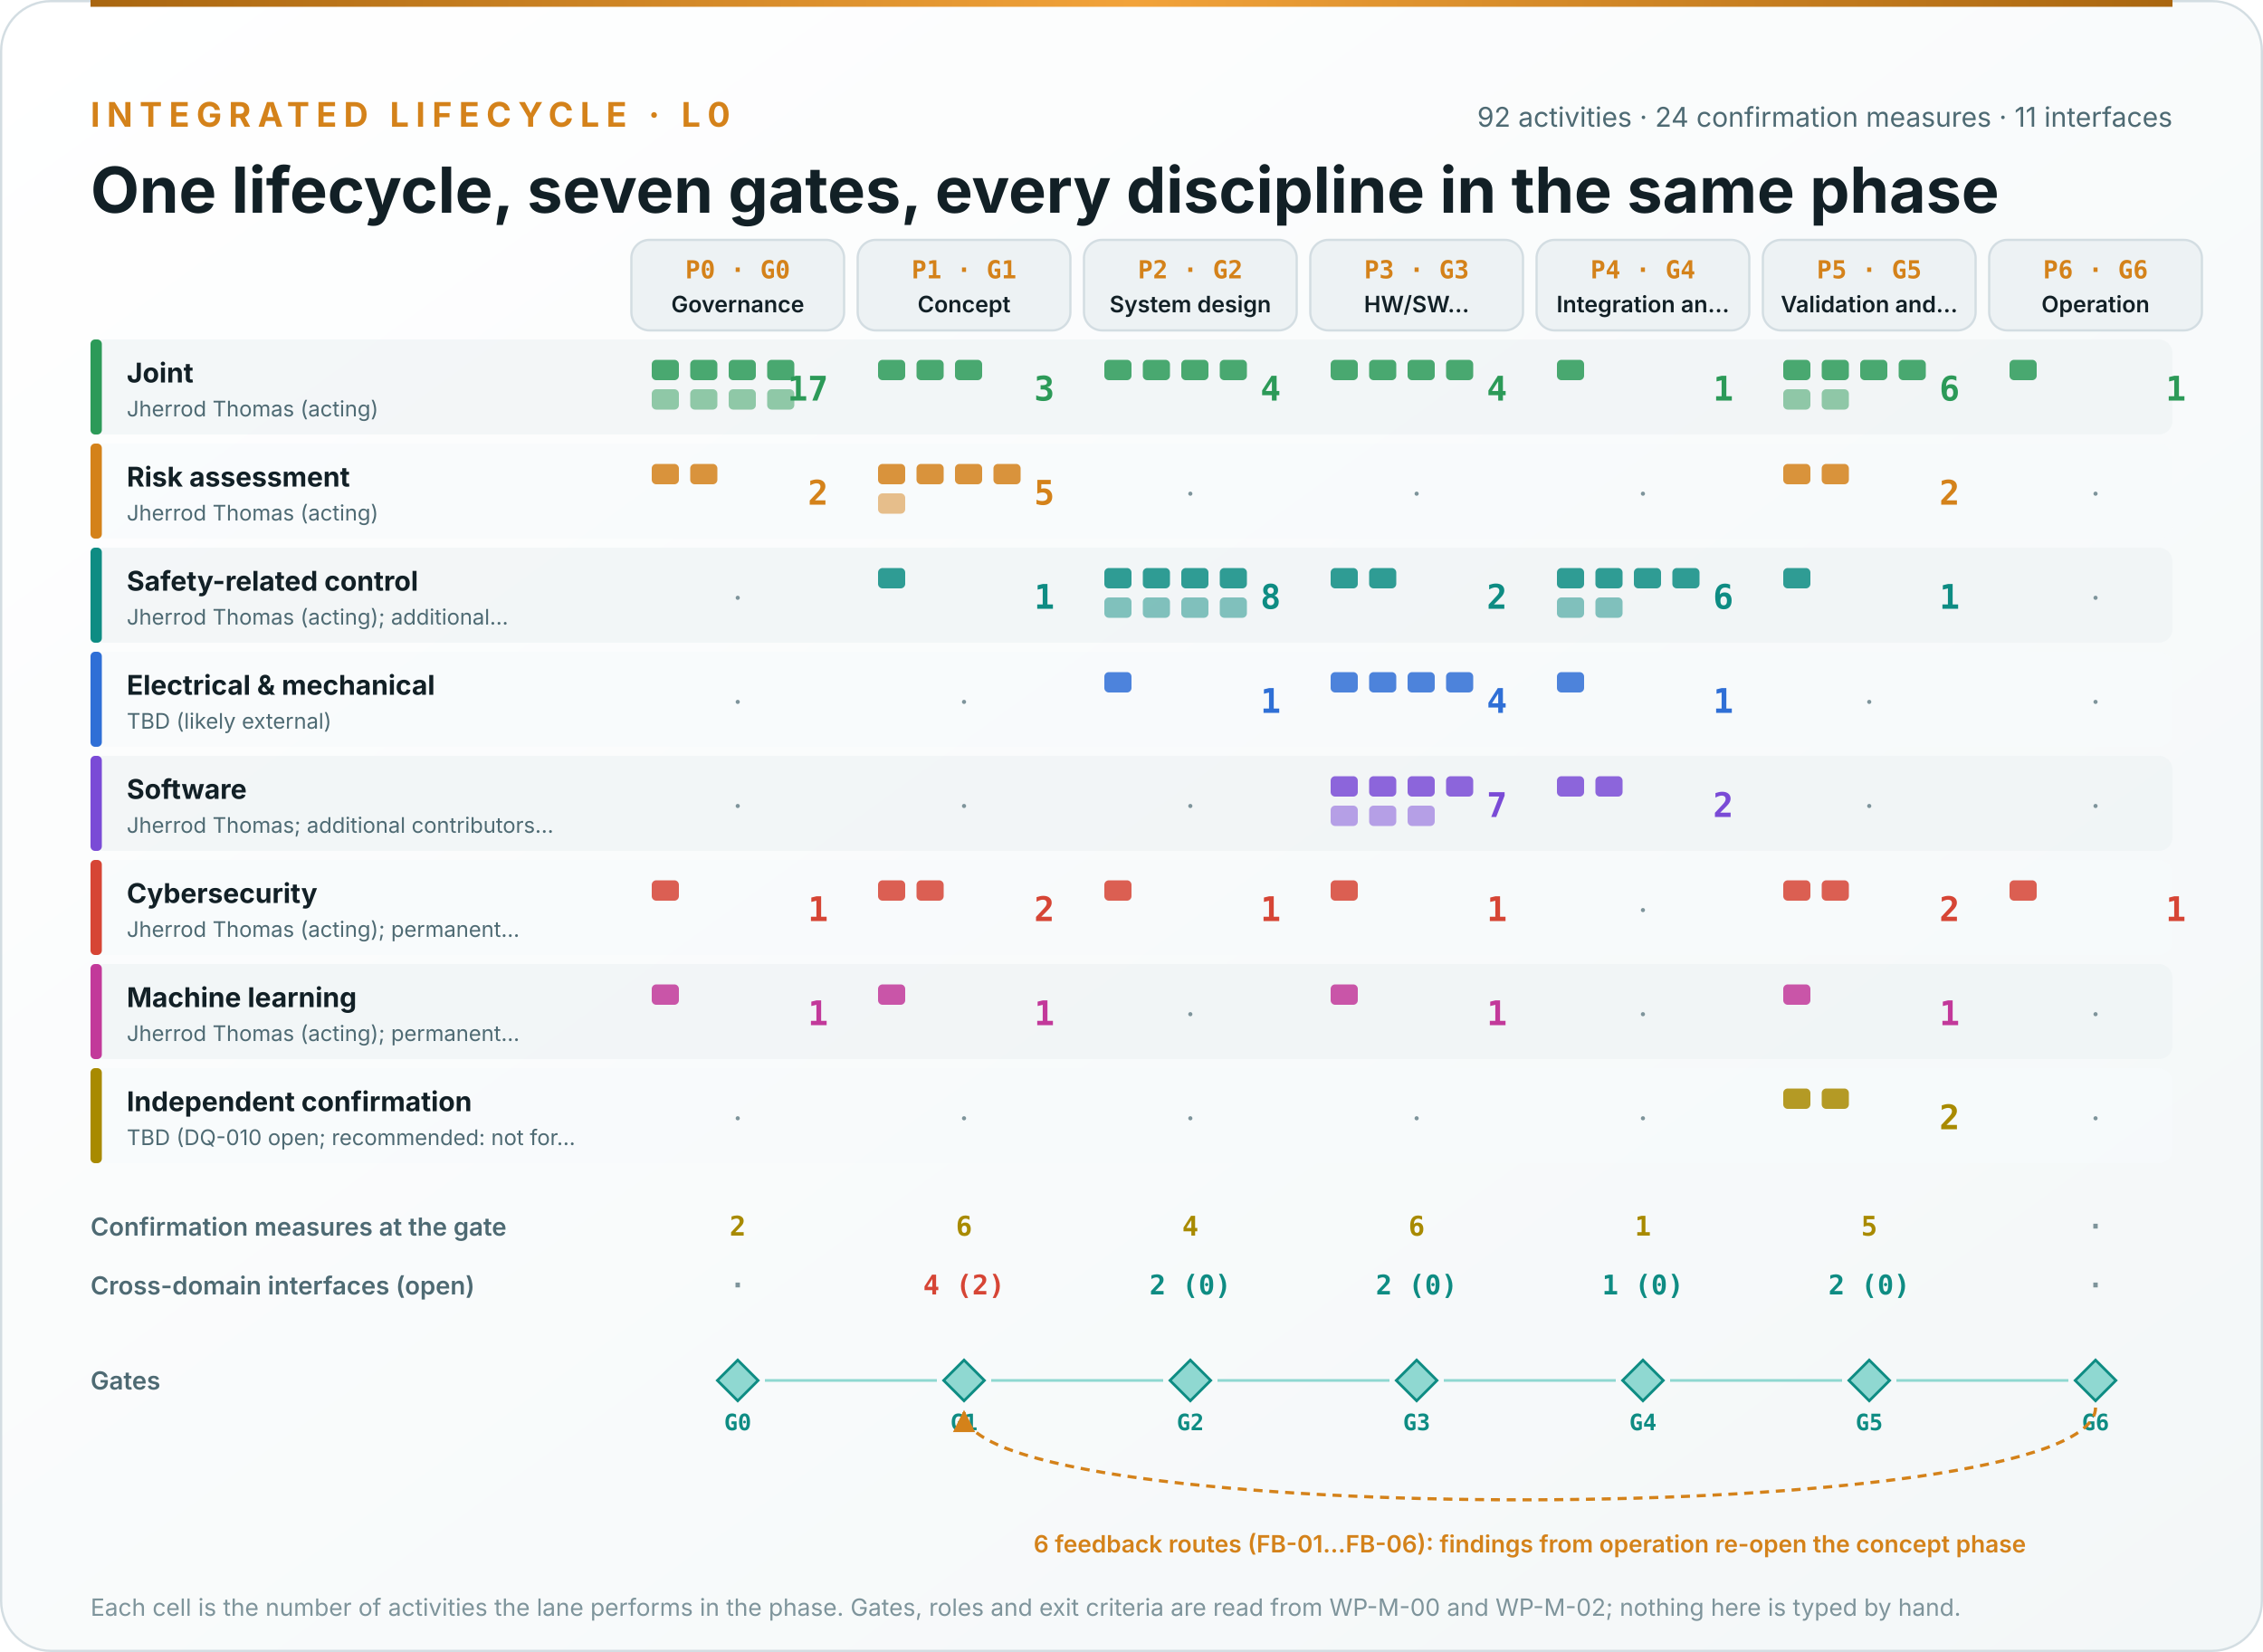
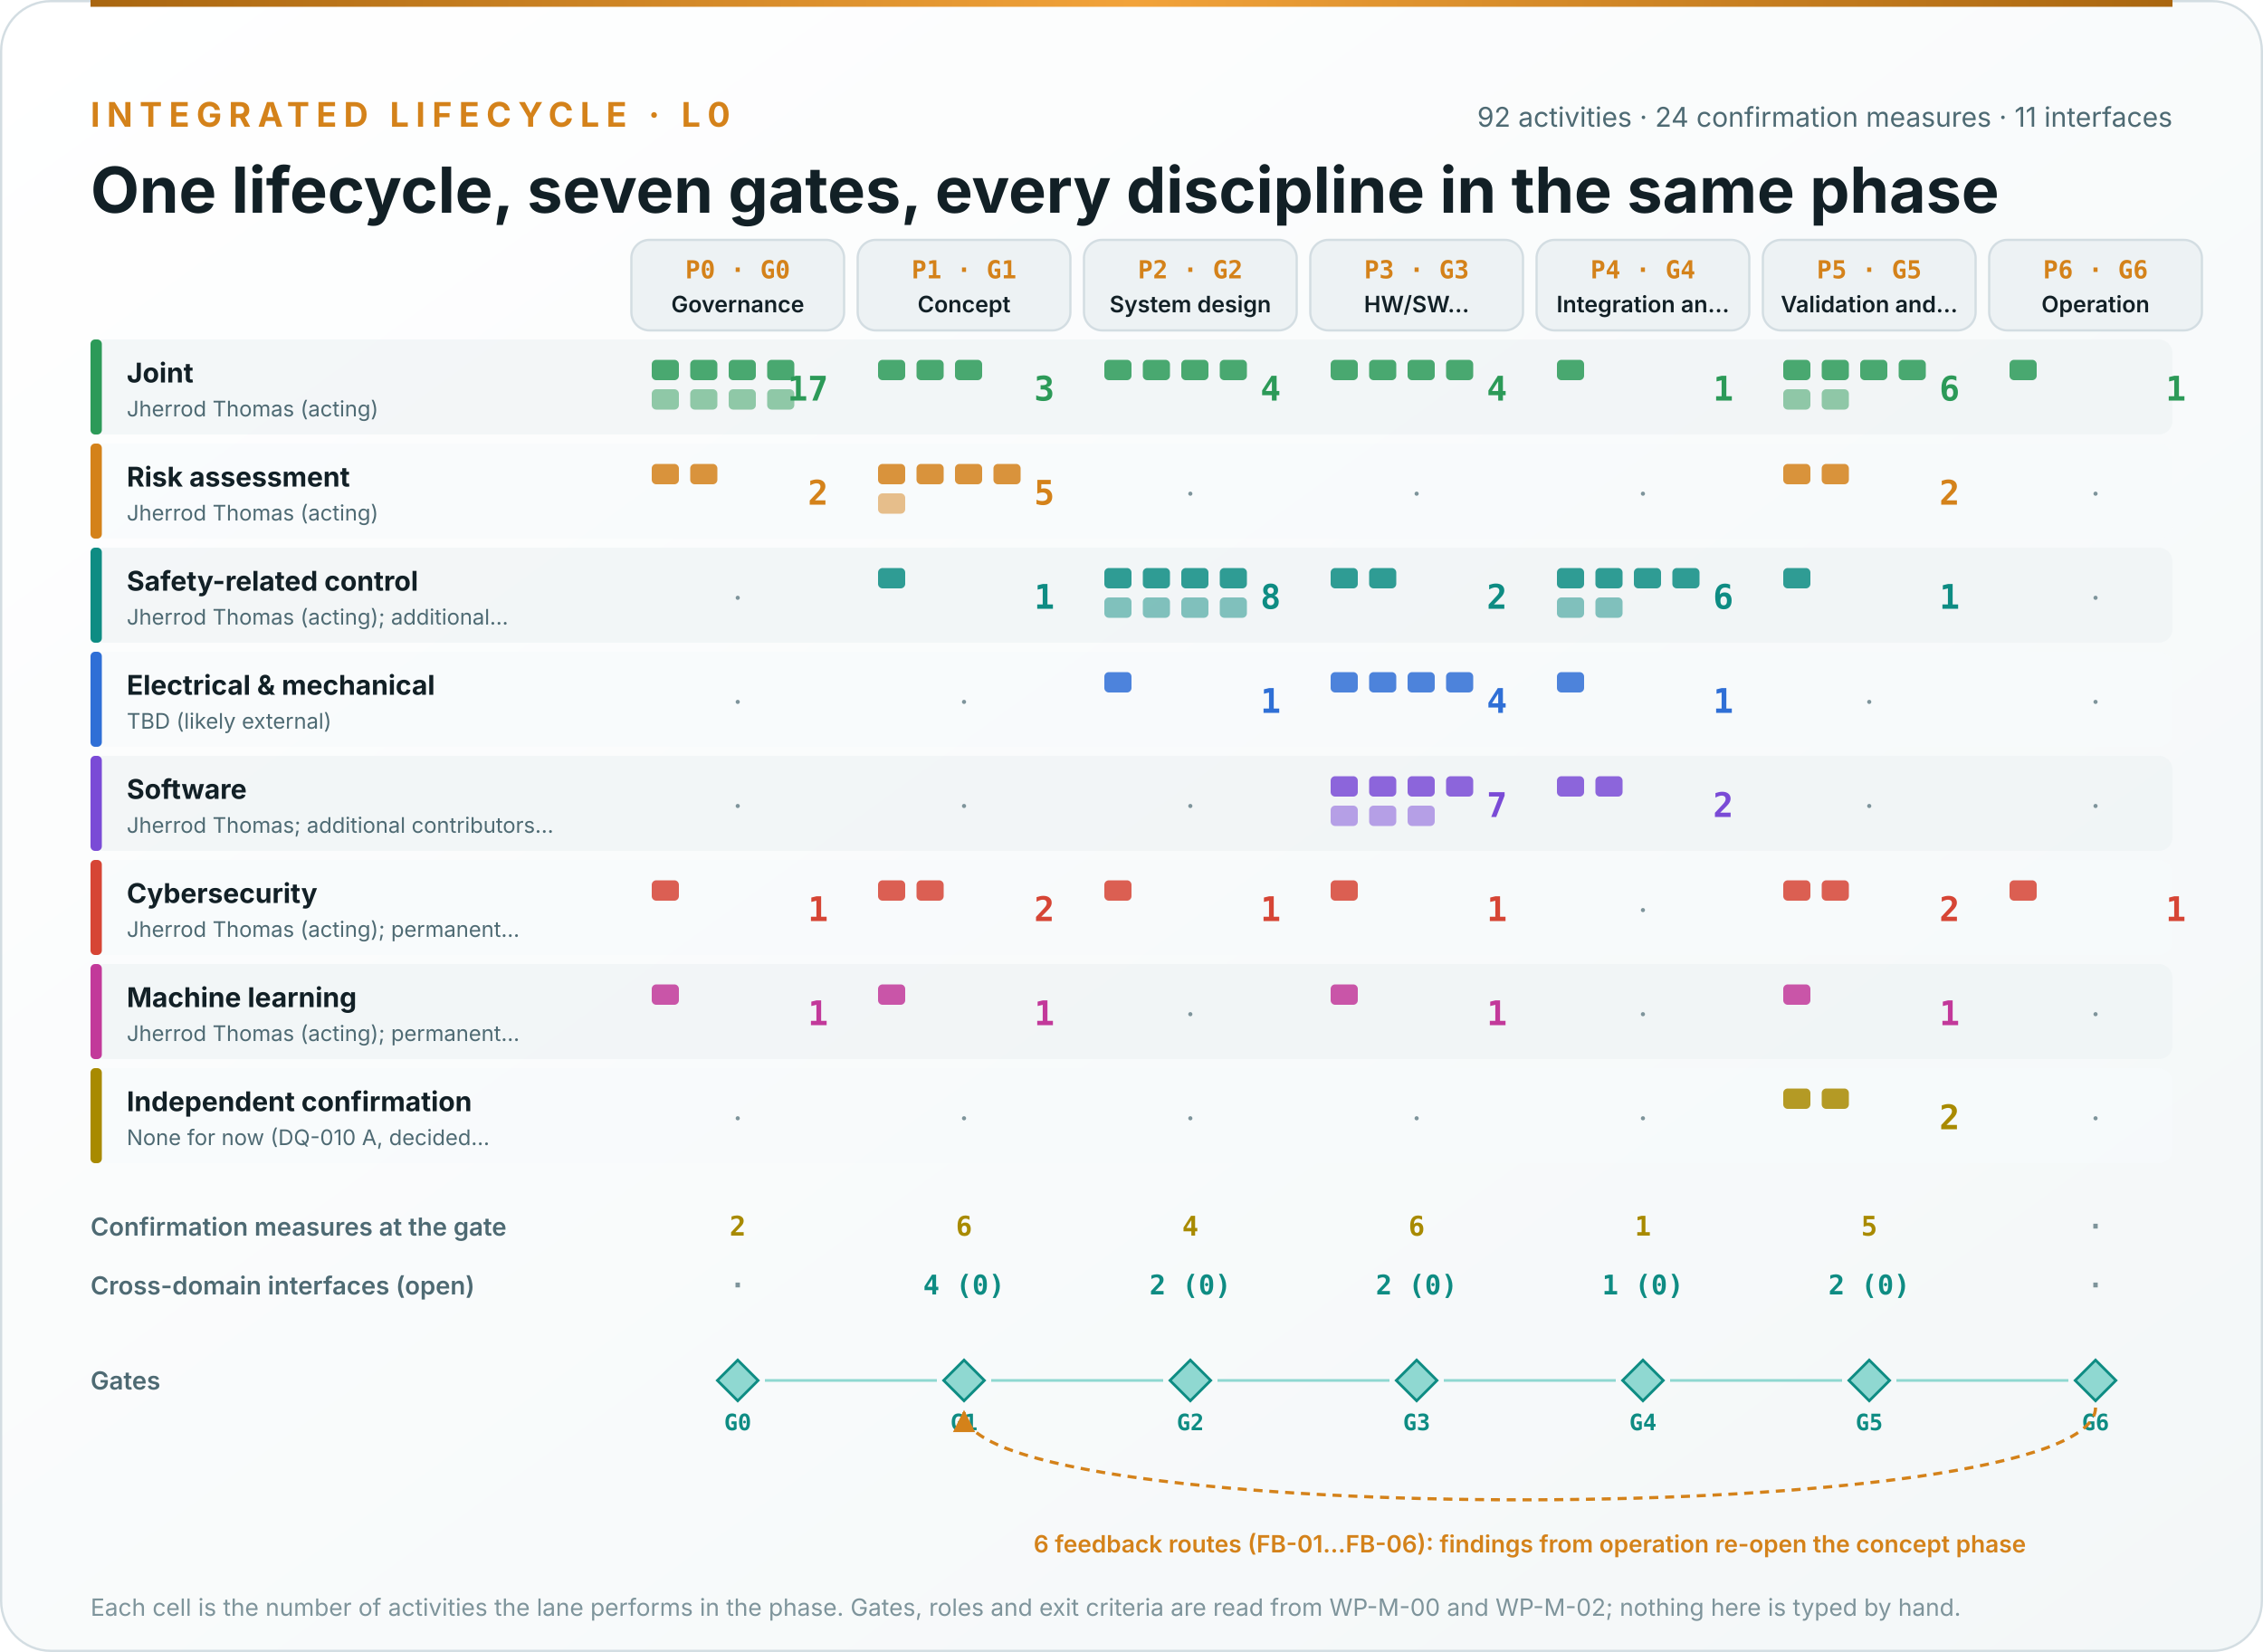
<svg xmlns="http://www.w3.org/2000/svg" width="1000" height="730" viewBox="0 0 1000 730" role="img" aria-labelledby="l0-t l0-d">
  <defs>
    <linearGradient id="l0-bg" x1="0" y1="0" x2="1" y2="1">
      <stop offset="0" stop-color="#FFFFFF" />
      <stop offset="1" stop-color="#F3F7F8" />
    </linearGradient>
    <linearGradient id="l0-amber" x1="0" y1="0" x2="1" y2="0">
      <stop offset="0" stop-color="#A8650F" />
      <stop offset="0.5" stop-color="#F2A33A" />
      <stop offset="1" stop-color="#A8650F" />
    </linearGradient>
    <marker id="l0-arrow" viewBox="0 0 10 10" refX="9" refY="5" markerWidth="7" markerHeight="7" orient="auto-start-reverse">
      <path d="M0,0 L10,5 L0,10 z" fill="#4E6A73" />
    </marker>
    <marker id="l0-arrow-amber" viewBox="0 0 10 10" refX="9" refY="5" markerWidth="7" markerHeight="7" orient="auto-start-reverse">
      <path d="M0,0 L10,5 L0,10 z" fill="#D4821A" />
    </marker>
  </defs>
  <rect x="0.5" y="0.5" width="999" height="729" rx="22" fill="url(#l0-bg)" stroke="#D3DDE2" />
  <rect x="40" y="0" width="920" height="3" fill="url(#l0-amber)" />
  <text x="40" y="56" font-family="Inter, 'Segoe UI', 'Helvetica Neue', Helvetica, Arial, sans-serif" font-size="15" font-weight="700" fill="#D4821A" text-anchor="start" letter-spacing="3">INTEGRATED LIFECYCLE · L0</text>
  <text x="40" y="94" font-family="Inter, 'Segoe UI', 'Helvetica Neue', Helvetica, Arial, sans-serif" font-size="28" font-weight="700" fill="#122026" text-anchor="start">One lifecycle, seven gates, every discipline in the same phase</text>
  <text x="960" y="56" font-family="Inter, 'Segoe UI', 'Helvetica Neue', Helvetica, Arial, sans-serif" font-size="12" font-weight="400" fill="#4E6A73" text-anchor="end">92 activities · 24 confirmation measures · 11 interfaces</text>
  <rect x="279" y="106" width="94" height="40" rx="8" fill="#EDF2F4" stroke="#D3DDE2" stroke-width="1" />
  <text x="326" y="123" font-family="'JetBrains Mono', 'SFMono-Regular', Menlo, Consolas, monospace" font-size="11" font-weight="700" fill="#D4821A" text-anchor="middle">P0 · G0</text>
  <text x="326" y="138" font-family="Inter, 'Segoe UI', 'Helvetica Neue', Helvetica, Arial, sans-serif" font-size="10" font-weight="600" fill="#122026" text-anchor="middle">Governance</text>
  <rect x="379" y="106" width="94" height="40" rx="8" fill="#EDF2F4" stroke="#D3DDE2" stroke-width="1" />
  <text x="426" y="123" font-family="'JetBrains Mono', 'SFMono-Regular', Menlo, Consolas, monospace" font-size="11" font-weight="700" fill="#D4821A" text-anchor="middle">P1 · G1</text>
  <text x="426" y="138" font-family="Inter, 'Segoe UI', 'Helvetica Neue', Helvetica, Arial, sans-serif" font-size="10" font-weight="600" fill="#122026" text-anchor="middle">Concept</text>
  <rect x="479" y="106" width="94" height="40" rx="8" fill="#EDF2F4" stroke="#D3DDE2" stroke-width="1" />
  <text x="526" y="123" font-family="'JetBrains Mono', 'SFMono-Regular', Menlo, Consolas, monospace" font-size="11" font-weight="700" fill="#D4821A" text-anchor="middle">P2 · G2</text>
  <text x="526" y="138" font-family="Inter, 'Segoe UI', 'Helvetica Neue', Helvetica, Arial, sans-serif" font-size="10" font-weight="600" fill="#122026" text-anchor="middle">System design</text>
  <rect x="579" y="106" width="94" height="40" rx="8" fill="#EDF2F4" stroke="#D3DDE2" stroke-width="1" />
  <text x="626" y="123" font-family="'JetBrains Mono', 'SFMono-Regular', Menlo, Consolas, monospace" font-size="11" font-weight="700" fill="#D4821A" text-anchor="middle">P3 · G3</text>
  <text x="626" y="138" font-family="Inter, 'Segoe UI', 'Helvetica Neue', Helvetica, Arial, sans-serif" font-size="10" font-weight="600" fill="#122026" text-anchor="middle">HW/SW…</text>
  <rect x="679" y="106" width="94" height="40" rx="8" fill="#EDF2F4" stroke="#D3DDE2" stroke-width="1" />
  <text x="726" y="123" font-family="'JetBrains Mono', 'SFMono-Regular', Menlo, Consolas, monospace" font-size="11" font-weight="700" fill="#D4821A" text-anchor="middle">P4 · G4</text>
  <text x="726" y="138" font-family="Inter, 'Segoe UI', 'Helvetica Neue', Helvetica, Arial, sans-serif" font-size="10" font-weight="600" fill="#122026" text-anchor="middle">Integration an…</text>
  <rect x="779" y="106" width="94" height="40" rx="8" fill="#EDF2F4" stroke="#D3DDE2" stroke-width="1" />
  <text x="826" y="123" font-family="'JetBrains Mono', 'SFMono-Regular', Menlo, Consolas, monospace" font-size="11" font-weight="700" fill="#D4821A" text-anchor="middle">P5 · G5</text>
  <text x="826" y="138" font-family="Inter, 'Segoe UI', 'Helvetica Neue', Helvetica, Arial, sans-serif" font-size="10" font-weight="600" fill="#122026" text-anchor="middle">Validation and…</text>
  <rect x="879" y="106" width="94" height="40" rx="8" fill="#EDF2F4" stroke="#D3DDE2" stroke-width="1" />
  <text x="926" y="123" font-family="'JetBrains Mono', 'SFMono-Regular', Menlo, Consolas, monospace" font-size="11" font-weight="700" fill="#D4821A" text-anchor="middle">P6 · G6</text>
  <text x="926" y="138" font-family="Inter, 'Segoe UI', 'Helvetica Neue', Helvetica, Arial, sans-serif" font-size="10" font-weight="600" fill="#122026" text-anchor="middle">Operation</text>
  <rect x="40" y="150" width="920" height="42" rx="6" fill="#EDF2F4" fill-opacity="0.6" />
  <rect x="40" y="150" width="5" height="42" rx="2" fill="#2C9A58" />
  <text x="56" y="169" font-family="Inter, 'Segoe UI', 'Helvetica Neue', Helvetica, Arial, sans-serif" font-size="12" font-weight="700" fill="#122026" text-anchor="start">Joint</text>
  <text x="56" y="184" font-family="Inter, 'Segoe UI', 'Helvetica Neue', Helvetica, Arial, sans-serif" font-size="9.5" font-weight="400" fill="#4E6A73" text-anchor="start">Jherrod Thomas (acting)</text>
  <rect x="288" y="159" width="12" height="9" rx="2" fill="#2C9A58" fill-opacity="0.85" />
  <rect x="305" y="159" width="12" height="9" rx="2" fill="#2C9A58" fill-opacity="0.85" />
  <rect x="322" y="159" width="12" height="9" rx="2" fill="#2C9A58" fill-opacity="0.85" />
  <rect x="339" y="159" width="12" height="9" rx="2" fill="#2C9A58" fill-opacity="0.85" />
  <rect x="288" y="172" width="12" height="9" rx="2" fill="#2C9A58" fill-opacity="0.5" />
  <rect x="305" y="172" width="12" height="9" rx="2" fill="#2C9A58" fill-opacity="0.5" />
  <rect x="322" y="172" width="12" height="9" rx="2" fill="#2C9A58" fill-opacity="0.5" />
  <rect x="339" y="172" width="12" height="9" rx="2" fill="#2C9A58" fill-opacity="0.5" />
  <text x="366" y="177" font-family="'JetBrains Mono', 'SFMono-Regular', Menlo, Consolas, monospace" font-size="15" font-weight="800" fill="#2C9A58" text-anchor="end">17</text>
  <rect x="388" y="159" width="12" height="9" rx="2" fill="#2C9A58" fill-opacity="0.85" />
  <rect x="405" y="159" width="12" height="9" rx="2" fill="#2C9A58" fill-opacity="0.85" />
  <rect x="422" y="159" width="12" height="9" rx="2" fill="#2C9A58" fill-opacity="0.85" />
  <text x="466" y="177" font-family="'JetBrains Mono', 'SFMono-Regular', Menlo, Consolas, monospace" font-size="15" font-weight="800" fill="#2C9A58" text-anchor="end">3</text>
  <rect x="488" y="159" width="12" height="9" rx="2" fill="#2C9A58" fill-opacity="0.85" />
  <rect x="505" y="159" width="12" height="9" rx="2" fill="#2C9A58" fill-opacity="0.85" />
  <rect x="522" y="159" width="12" height="9" rx="2" fill="#2C9A58" fill-opacity="0.85" />
  <rect x="539" y="159" width="12" height="9" rx="2" fill="#2C9A58" fill-opacity="0.85" />
  <text x="566" y="177" font-family="'JetBrains Mono', 'SFMono-Regular', Menlo, Consolas, monospace" font-size="15" font-weight="800" fill="#2C9A58" text-anchor="end">4</text>
  <rect x="588" y="159" width="12" height="9" rx="2" fill="#2C9A58" fill-opacity="0.85" />
  <rect x="605" y="159" width="12" height="9" rx="2" fill="#2C9A58" fill-opacity="0.85" />
  <rect x="622" y="159" width="12" height="9" rx="2" fill="#2C9A58" fill-opacity="0.85" />
  <rect x="639" y="159" width="12" height="9" rx="2" fill="#2C9A58" fill-opacity="0.85" />
  <text x="666" y="177" font-family="'JetBrains Mono', 'SFMono-Regular', Menlo, Consolas, monospace" font-size="15" font-weight="800" fill="#2C9A58" text-anchor="end">4</text>
  <rect x="688" y="159" width="12" height="9" rx="2" fill="#2C9A58" fill-opacity="0.85" />
  <text x="766" y="177" font-family="'JetBrains Mono', 'SFMono-Regular', Menlo, Consolas, monospace" font-size="15" font-weight="800" fill="#2C9A58" text-anchor="end">1</text>
  <rect x="788" y="159" width="12" height="9" rx="2" fill="#2C9A58" fill-opacity="0.85" />
  <rect x="805" y="159" width="12" height="9" rx="2" fill="#2C9A58" fill-opacity="0.85" />
  <rect x="822" y="159" width="12" height="9" rx="2" fill="#2C9A58" fill-opacity="0.85" />
  <rect x="839" y="159" width="12" height="9" rx="2" fill="#2C9A58" fill-opacity="0.85" />
  <rect x="788" y="172" width="12" height="9" rx="2" fill="#2C9A58" fill-opacity="0.5" />
  <rect x="805" y="172" width="12" height="9" rx="2" fill="#2C9A58" fill-opacity="0.5" />
  <text x="866" y="177" font-family="'JetBrains Mono', 'SFMono-Regular', Menlo, Consolas, monospace" font-size="15" font-weight="800" fill="#2C9A58" text-anchor="end">6</text>
  <rect x="888" y="159" width="12" height="9" rx="2" fill="#2C9A58" fill-opacity="0.85" />
  <text x="966" y="177" font-family="'JetBrains Mono', 'SFMono-Regular', Menlo, Consolas, monospace" font-size="15" font-weight="800" fill="#2C9A58" text-anchor="end">1</text>
  <rect x="40" y="196" width="920" height="42" rx="6" fill="#F7FAFB" fill-opacity="0.6" />
  <rect x="40" y="196" width="5" height="42" rx="2" fill="#D4821A" />
  <text x="56" y="215" font-family="Inter, 'Segoe UI', 'Helvetica Neue', Helvetica, Arial, sans-serif" font-size="12" font-weight="700" fill="#122026" text-anchor="start">Risk assessment</text>
  <text x="56" y="230" font-family="Inter, 'Segoe UI', 'Helvetica Neue', Helvetica, Arial, sans-serif" font-size="9.5" font-weight="400" fill="#4E6A73" text-anchor="start">Jherrod Thomas (acting)</text>
  <rect x="288" y="205" width="12" height="9" rx="2" fill="#D4821A" fill-opacity="0.85" />
  <rect x="305" y="205" width="12" height="9" rx="2" fill="#D4821A" fill-opacity="0.85" />
  <text x="366" y="223" font-family="'JetBrains Mono', 'SFMono-Regular', Menlo, Consolas, monospace" font-size="15" font-weight="800" fill="#D4821A" text-anchor="end">2</text>
  <rect x="388" y="205" width="12" height="9" rx="2" fill="#D4821A" fill-opacity="0.85" />
  <rect x="405" y="205" width="12" height="9" rx="2" fill="#D4821A" fill-opacity="0.85" />
  <rect x="422" y="205" width="12" height="9" rx="2" fill="#D4821A" fill-opacity="0.85" />
  <rect x="439" y="205" width="12" height="9" rx="2" fill="#D4821A" fill-opacity="0.85" />
  <rect x="388" y="218" width="12" height="9" rx="2" fill="#D4821A" fill-opacity="0.5" />
  <text x="466" y="223" font-family="'JetBrains Mono', 'SFMono-Regular', Menlo, Consolas, monospace" font-size="15" font-weight="800" fill="#D4821A" text-anchor="end">5</text>
  <text x="526" y="223" font-family="Inter, 'Segoe UI', 'Helvetica Neue', Helvetica, Arial, sans-serif" font-size="14" font-weight="400" fill="#7E949B" text-anchor="middle">·</text>
  <text x="626" y="223" font-family="Inter, 'Segoe UI', 'Helvetica Neue', Helvetica, Arial, sans-serif" font-size="14" font-weight="400" fill="#7E949B" text-anchor="middle">·</text>
  <text x="726" y="223" font-family="Inter, 'Segoe UI', 'Helvetica Neue', Helvetica, Arial, sans-serif" font-size="14" font-weight="400" fill="#7E949B" text-anchor="middle">·</text>
  <rect x="788" y="205" width="12" height="9" rx="2" fill="#D4821A" fill-opacity="0.85" />
  <rect x="805" y="205" width="12" height="9" rx="2" fill="#D4821A" fill-opacity="0.85" />
  <text x="866" y="223" font-family="'JetBrains Mono', 'SFMono-Regular', Menlo, Consolas, monospace" font-size="15" font-weight="800" fill="#D4821A" text-anchor="end">2</text>
  <text x="926" y="223" font-family="Inter, 'Segoe UI', 'Helvetica Neue', Helvetica, Arial, sans-serif" font-size="14" font-weight="400" fill="#7E949B" text-anchor="middle">·</text>
  <rect x="40" y="242" width="920" height="42" rx="6" fill="#EDF2F4" fill-opacity="0.6" />
  <rect x="40" y="242" width="5" height="42" rx="2" fill="#0E8C83" />
  <text x="56" y="261" font-family="Inter, 'Segoe UI', 'Helvetica Neue', Helvetica, Arial, sans-serif" font-size="12" font-weight="700" fill="#122026" text-anchor="start">Safety-related control</text>
  <text x="56" y="276" font-family="Inter, 'Segoe UI', 'Helvetica Neue', Helvetica, Arial, sans-serif" font-size="9.5" font-weight="400" fill="#4E6A73" text-anchor="start">Jherrod Thomas (acting); additional…</text>
  <text x="326" y="269" font-family="Inter, 'Segoe UI', 'Helvetica Neue', Helvetica, Arial, sans-serif" font-size="14" font-weight="400" fill="#7E949B" text-anchor="middle">·</text>
  <rect x="388" y="251" width="12" height="9" rx="2" fill="#0E8C83" fill-opacity="0.85" />
  <text x="466" y="269" font-family="'JetBrains Mono', 'SFMono-Regular', Menlo, Consolas, monospace" font-size="15" font-weight="800" fill="#0E8C83" text-anchor="end">1</text>
  <rect x="488" y="251" width="12" height="9" rx="2" fill="#0E8C83" fill-opacity="0.85" />
  <rect x="505" y="251" width="12" height="9" rx="2" fill="#0E8C83" fill-opacity="0.85" />
  <rect x="522" y="251" width="12" height="9" rx="2" fill="#0E8C83" fill-opacity="0.85" />
  <rect x="539" y="251" width="12" height="9" rx="2" fill="#0E8C83" fill-opacity="0.85" />
  <rect x="488" y="264" width="12" height="9" rx="2" fill="#0E8C83" fill-opacity="0.5" />
  <rect x="505" y="264" width="12" height="9" rx="2" fill="#0E8C83" fill-opacity="0.5" />
  <rect x="522" y="264" width="12" height="9" rx="2" fill="#0E8C83" fill-opacity="0.5" />
  <rect x="539" y="264" width="12" height="9" rx="2" fill="#0E8C83" fill-opacity="0.5" />
  <text x="566" y="269" font-family="'JetBrains Mono', 'SFMono-Regular', Menlo, Consolas, monospace" font-size="15" font-weight="800" fill="#0E8C83" text-anchor="end">8</text>
  <rect x="588" y="251" width="12" height="9" rx="2" fill="#0E8C83" fill-opacity="0.85" />
  <rect x="605" y="251" width="12" height="9" rx="2" fill="#0E8C83" fill-opacity="0.85" />
  <text x="666" y="269" font-family="'JetBrains Mono', 'SFMono-Regular', Menlo, Consolas, monospace" font-size="15" font-weight="800" fill="#0E8C83" text-anchor="end">2</text>
  <rect x="688" y="251" width="12" height="9" rx="2" fill="#0E8C83" fill-opacity="0.85" />
  <rect x="705" y="251" width="12" height="9" rx="2" fill="#0E8C83" fill-opacity="0.85" />
  <rect x="722" y="251" width="12" height="9" rx="2" fill="#0E8C83" fill-opacity="0.85" />
  <rect x="739" y="251" width="12" height="9" rx="2" fill="#0E8C83" fill-opacity="0.85" />
  <rect x="688" y="264" width="12" height="9" rx="2" fill="#0E8C83" fill-opacity="0.5" />
  <rect x="705" y="264" width="12" height="9" rx="2" fill="#0E8C83" fill-opacity="0.5" />
  <text x="766" y="269" font-family="'JetBrains Mono', 'SFMono-Regular', Menlo, Consolas, monospace" font-size="15" font-weight="800" fill="#0E8C83" text-anchor="end">6</text>
  <rect x="788" y="251" width="12" height="9" rx="2" fill="#0E8C83" fill-opacity="0.85" />
  <text x="866" y="269" font-family="'JetBrains Mono', 'SFMono-Regular', Menlo, Consolas, monospace" font-size="15" font-weight="800" fill="#0E8C83" text-anchor="end">1</text>
  <text x="926" y="269" font-family="Inter, 'Segoe UI', 'Helvetica Neue', Helvetica, Arial, sans-serif" font-size="14" font-weight="400" fill="#7E949B" text-anchor="middle">·</text>
  <rect x="40" y="288" width="920" height="42" rx="6" fill="#F7FAFB" fill-opacity="0.6" />
  <rect x="40" y="288" width="5" height="42" rx="2" fill="#2F6FD6" />
  <text x="56" y="307" font-family="Inter, 'Segoe UI', 'Helvetica Neue', Helvetica, Arial, sans-serif" font-size="12" font-weight="700" fill="#122026" text-anchor="start">Electrical &amp; mechanical</text>
  <text x="56" y="322" font-family="Inter, 'Segoe UI', 'Helvetica Neue', Helvetica, Arial, sans-serif" font-size="9.5" font-weight="400" fill="#4E6A73" text-anchor="start">TBD (likely external)</text>
  <text x="326" y="315" font-family="Inter, 'Segoe UI', 'Helvetica Neue', Helvetica, Arial, sans-serif" font-size="14" font-weight="400" fill="#7E949B" text-anchor="middle">·</text>
  <text x="426" y="315" font-family="Inter, 'Segoe UI', 'Helvetica Neue', Helvetica, Arial, sans-serif" font-size="14" font-weight="400" fill="#7E949B" text-anchor="middle">·</text>
  <rect x="488" y="297" width="12" height="9" rx="2" fill="#2F6FD6" fill-opacity="0.85" />
  <text x="566" y="315" font-family="'JetBrains Mono', 'SFMono-Regular', Menlo, Consolas, monospace" font-size="15" font-weight="800" fill="#2F6FD6" text-anchor="end">1</text>
  <rect x="588" y="297" width="12" height="9" rx="2" fill="#2F6FD6" fill-opacity="0.85" />
  <rect x="605" y="297" width="12" height="9" rx="2" fill="#2F6FD6" fill-opacity="0.85" />
  <rect x="622" y="297" width="12" height="9" rx="2" fill="#2F6FD6" fill-opacity="0.85" />
  <rect x="639" y="297" width="12" height="9" rx="2" fill="#2F6FD6" fill-opacity="0.85" />
  <text x="666" y="315" font-family="'JetBrains Mono', 'SFMono-Regular', Menlo, Consolas, monospace" font-size="15" font-weight="800" fill="#2F6FD6" text-anchor="end">4</text>
  <rect x="688" y="297" width="12" height="9" rx="2" fill="#2F6FD6" fill-opacity="0.85" />
  <text x="766" y="315" font-family="'JetBrains Mono', 'SFMono-Regular', Menlo, Consolas, monospace" font-size="15" font-weight="800" fill="#2F6FD6" text-anchor="end">1</text>
  <text x="826" y="315" font-family="Inter, 'Segoe UI', 'Helvetica Neue', Helvetica, Arial, sans-serif" font-size="14" font-weight="400" fill="#7E949B" text-anchor="middle">·</text>
  <text x="926" y="315" font-family="Inter, 'Segoe UI', 'Helvetica Neue', Helvetica, Arial, sans-serif" font-size="14" font-weight="400" fill="#7E949B" text-anchor="middle">·</text>
  <rect x="40" y="334" width="920" height="42" rx="6" fill="#EDF2F4" fill-opacity="0.6" />
  <rect x="40" y="334" width="5" height="42" rx="2" fill="#7A4BD6" />
  <text x="56" y="353" font-family="Inter, 'Segoe UI', 'Helvetica Neue', Helvetica, Arial, sans-serif" font-size="12" font-weight="700" fill="#122026" text-anchor="start">Software</text>
  <text x="56" y="368" font-family="Inter, 'Segoe UI', 'Helvetica Neue', Helvetica, Arial, sans-serif" font-size="9.5" font-weight="400" fill="#4E6A73" text-anchor="start">Jherrod Thomas; additional contributors…</text>
  <text x="326" y="361" font-family="Inter, 'Segoe UI', 'Helvetica Neue', Helvetica, Arial, sans-serif" font-size="14" font-weight="400" fill="#7E949B" text-anchor="middle">·</text>
  <text x="426" y="361" font-family="Inter, 'Segoe UI', 'Helvetica Neue', Helvetica, Arial, sans-serif" font-size="14" font-weight="400" fill="#7E949B" text-anchor="middle">·</text>
  <text x="526" y="361" font-family="Inter, 'Segoe UI', 'Helvetica Neue', Helvetica, Arial, sans-serif" font-size="14" font-weight="400" fill="#7E949B" text-anchor="middle">·</text>
  <rect x="588" y="343" width="12" height="9" rx="2" fill="#7A4BD6" fill-opacity="0.85" />
  <rect x="605" y="343" width="12" height="9" rx="2" fill="#7A4BD6" fill-opacity="0.85" />
  <rect x="622" y="343" width="12" height="9" rx="2" fill="#7A4BD6" fill-opacity="0.85" />
  <rect x="639" y="343" width="12" height="9" rx="2" fill="#7A4BD6" fill-opacity="0.85" />
  <rect x="588" y="356" width="12" height="9" rx="2" fill="#7A4BD6" fill-opacity="0.5" />
  <rect x="605" y="356" width="12" height="9" rx="2" fill="#7A4BD6" fill-opacity="0.5" />
  <rect x="622" y="356" width="12" height="9" rx="2" fill="#7A4BD6" fill-opacity="0.5" />
  <text x="666" y="361" font-family="'JetBrains Mono', 'SFMono-Regular', Menlo, Consolas, monospace" font-size="15" font-weight="800" fill="#7A4BD6" text-anchor="end">7</text>
  <rect x="688" y="343" width="12" height="9" rx="2" fill="#7A4BD6" fill-opacity="0.85" />
  <rect x="705" y="343" width="12" height="9" rx="2" fill="#7A4BD6" fill-opacity="0.85" />
  <text x="766" y="361" font-family="'JetBrains Mono', 'SFMono-Regular', Menlo, Consolas, monospace" font-size="15" font-weight="800" fill="#7A4BD6" text-anchor="end">2</text>
  <text x="826" y="361" font-family="Inter, 'Segoe UI', 'Helvetica Neue', Helvetica, Arial, sans-serif" font-size="14" font-weight="400" fill="#7E949B" text-anchor="middle">·</text>
  <text x="926" y="361" font-family="Inter, 'Segoe UI', 'Helvetica Neue', Helvetica, Arial, sans-serif" font-size="14" font-weight="400" fill="#7E949B" text-anchor="middle">·</text>
  <rect x="40" y="380" width="920" height="42" rx="6" fill="#F7FAFB" fill-opacity="0.6" />
  <rect x="40" y="380" width="5" height="42" rx="2" fill="#D64535" />
  <text x="56" y="399" font-family="Inter, 'Segoe UI', 'Helvetica Neue', Helvetica, Arial, sans-serif" font-size="12" font-weight="700" fill="#122026" text-anchor="start">Cybersecurity</text>
  <text x="56" y="414" font-family="Inter, 'Segoe UI', 'Helvetica Neue', Helvetica, Arial, sans-serif" font-size="9.5" font-weight="400" fill="#4E6A73" text-anchor="start">Jherrod Thomas (acting); permanent…</text>
  <rect x="288" y="389" width="12" height="9" rx="2" fill="#D64535" fill-opacity="0.85" />
  <text x="366" y="407" font-family="'JetBrains Mono', 'SFMono-Regular', Menlo, Consolas, monospace" font-size="15" font-weight="800" fill="#D64535" text-anchor="end">1</text>
  <rect x="388" y="389" width="12" height="9" rx="2" fill="#D64535" fill-opacity="0.85" />
  <rect x="405" y="389" width="12" height="9" rx="2" fill="#D64535" fill-opacity="0.85" />
  <text x="466" y="407" font-family="'JetBrains Mono', 'SFMono-Regular', Menlo, Consolas, monospace" font-size="15" font-weight="800" fill="#D64535" text-anchor="end">2</text>
  <rect x="488" y="389" width="12" height="9" rx="2" fill="#D64535" fill-opacity="0.85" />
  <text x="566" y="407" font-family="'JetBrains Mono', 'SFMono-Regular', Menlo, Consolas, monospace" font-size="15" font-weight="800" fill="#D64535" text-anchor="end">1</text>
  <rect x="588" y="389" width="12" height="9" rx="2" fill="#D64535" fill-opacity="0.85" />
  <text x="666" y="407" font-family="'JetBrains Mono', 'SFMono-Regular', Menlo, Consolas, monospace" font-size="15" font-weight="800" fill="#D64535" text-anchor="end">1</text>
  <text x="726" y="407" font-family="Inter, 'Segoe UI', 'Helvetica Neue', Helvetica, Arial, sans-serif" font-size="14" font-weight="400" fill="#7E949B" text-anchor="middle">·</text>
  <rect x="788" y="389" width="12" height="9" rx="2" fill="#D64535" fill-opacity="0.85" />
  <rect x="805" y="389" width="12" height="9" rx="2" fill="#D64535" fill-opacity="0.85" />
  <text x="866" y="407" font-family="'JetBrains Mono', 'SFMono-Regular', Menlo, Consolas, monospace" font-size="15" font-weight="800" fill="#D64535" text-anchor="end">2</text>
  <rect x="888" y="389" width="12" height="9" rx="2" fill="#D64535" fill-opacity="0.85" />
  <text x="966" y="407" font-family="'JetBrains Mono', 'SFMono-Regular', Menlo, Consolas, monospace" font-size="15" font-weight="800" fill="#D64535" text-anchor="end">1</text>
  <rect x="40" y="426" width="920" height="42" rx="6" fill="#EDF2F4" fill-opacity="0.6" />
  <rect x="40" y="426" width="5" height="42" rx="2" fill="#C2399A" />
  <text x="56" y="445" font-family="Inter, 'Segoe UI', 'Helvetica Neue', Helvetica, Arial, sans-serif" font-size="12" font-weight="700" fill="#122026" text-anchor="start">Machine learning</text>
  <text x="56" y="460" font-family="Inter, 'Segoe UI', 'Helvetica Neue', Helvetica, Arial, sans-serif" font-size="9.5" font-weight="400" fill="#4E6A73" text-anchor="start">Jherrod Thomas (acting); permanent…</text>
  <rect x="288" y="435" width="12" height="9" rx="2" fill="#C2399A" fill-opacity="0.85" />
  <text x="366" y="453" font-family="'JetBrains Mono', 'SFMono-Regular', Menlo, Consolas, monospace" font-size="15" font-weight="800" fill="#C2399A" text-anchor="end">1</text>
  <rect x="388" y="435" width="12" height="9" rx="2" fill="#C2399A" fill-opacity="0.85" />
  <text x="466" y="453" font-family="'JetBrains Mono', 'SFMono-Regular', Menlo, Consolas, monospace" font-size="15" font-weight="800" fill="#C2399A" text-anchor="end">1</text>
  <text x="526" y="453" font-family="Inter, 'Segoe UI', 'Helvetica Neue', Helvetica, Arial, sans-serif" font-size="14" font-weight="400" fill="#7E949B" text-anchor="middle">·</text>
  <rect x="588" y="435" width="12" height="9" rx="2" fill="#C2399A" fill-opacity="0.85" />
  <text x="666" y="453" font-family="'JetBrains Mono', 'SFMono-Regular', Menlo, Consolas, monospace" font-size="15" font-weight="800" fill="#C2399A" text-anchor="end">1</text>
  <text x="726" y="453" font-family="Inter, 'Segoe UI', 'Helvetica Neue', Helvetica, Arial, sans-serif" font-size="14" font-weight="400" fill="#7E949B" text-anchor="middle">·</text>
  <rect x="788" y="435" width="12" height="9" rx="2" fill="#C2399A" fill-opacity="0.85" />
  <text x="866" y="453" font-family="'JetBrains Mono', 'SFMono-Regular', Menlo, Consolas, monospace" font-size="15" font-weight="800" fill="#C2399A" text-anchor="end">1</text>
  <text x="926" y="453" font-family="Inter, 'Segoe UI', 'Helvetica Neue', Helvetica, Arial, sans-serif" font-size="14" font-weight="400" fill="#7E949B" text-anchor="middle">·</text>
  <rect x="40" y="472" width="920" height="42" rx="6" fill="#F7FAFB" fill-opacity="0.6" />
  <rect x="40" y="472" width="5" height="42" rx="2" fill="#A88A00" />
  <text x="56" y="491" font-family="Inter, 'Segoe UI', 'Helvetica Neue', Helvetica, Arial, sans-serif" font-size="12" font-weight="700" fill="#122026" text-anchor="start">Independent confirmation</text>
-   <text x="56" y="506" font-family="Inter, 'Segoe UI', 'Helvetica Neue', Helvetica, Arial, sans-serif" font-size="9.5" font-weight="400" fill="#4E6A73" text-anchor="start">TBD (DQ-010 open; recommended: not for…</text>
+   <text x="56" y="506" font-family="Inter, 'Segoe UI', 'Helvetica Neue', Helvetica, Arial, sans-serif" font-size="9.5" font-weight="400" fill="#4E6A73" text-anchor="start">None for now (DQ-010 A, decided…</text>
  <text x="326" y="499" font-family="Inter, 'Segoe UI', 'Helvetica Neue', Helvetica, Arial, sans-serif" font-size="14" font-weight="400" fill="#7E949B" text-anchor="middle">·</text>
  <text x="426" y="499" font-family="Inter, 'Segoe UI', 'Helvetica Neue', Helvetica, Arial, sans-serif" font-size="14" font-weight="400" fill="#7E949B" text-anchor="middle">·</text>
  <text x="526" y="499" font-family="Inter, 'Segoe UI', 'Helvetica Neue', Helvetica, Arial, sans-serif" font-size="14" font-weight="400" fill="#7E949B" text-anchor="middle">·</text>
  <text x="626" y="499" font-family="Inter, 'Segoe UI', 'Helvetica Neue', Helvetica, Arial, sans-serif" font-size="14" font-weight="400" fill="#7E949B" text-anchor="middle">·</text>
  <text x="726" y="499" font-family="Inter, 'Segoe UI', 'Helvetica Neue', Helvetica, Arial, sans-serif" font-size="14" font-weight="400" fill="#7E949B" text-anchor="middle">·</text>
  <rect x="788" y="481" width="12" height="9" rx="2" fill="#A88A00" fill-opacity="0.85" />
  <rect x="805" y="481" width="12" height="9" rx="2" fill="#A88A00" fill-opacity="0.85" />
  <text x="866" y="499" font-family="'JetBrains Mono', 'SFMono-Regular', Menlo, Consolas, monospace" font-size="15" font-weight="800" fill="#A88A00" text-anchor="end">2</text>
  <text x="926" y="499" font-family="Inter, 'Segoe UI', 'Helvetica Neue', Helvetica, Arial, sans-serif" font-size="14" font-weight="400" fill="#7E949B" text-anchor="middle">·</text>
  <text x="40" y="546" font-family="Inter, 'Segoe UI', 'Helvetica Neue', Helvetica, Arial, sans-serif" font-size="11" font-weight="600" fill="#4E6A73" text-anchor="start">Confirmation measures at the gate</text>
  <text x="40" y="572" font-family="Inter, 'Segoe UI', 'Helvetica Neue', Helvetica, Arial, sans-serif" font-size="11" font-weight="600" fill="#4E6A73" text-anchor="start">Cross-domain interfaces (open)</text>
  <text x="40" y="614" font-family="Inter, 'Segoe UI', 'Helvetica Neue', Helvetica, Arial, sans-serif" font-size="11" font-weight="600" fill="#4E6A73" text-anchor="start">Gates</text>
  <text x="326" y="546" font-family="'JetBrains Mono', 'SFMono-Regular', Menlo, Consolas, monospace" font-size="12" font-weight="700" fill="#A88A00" text-anchor="middle">2</text>
  <text x="326" y="572" font-family="'JetBrains Mono', 'SFMono-Regular', Menlo, Consolas, monospace" font-size="12" font-weight="700" fill="#7E949B" text-anchor="middle">·</text>
  <polygon points="326.0,601 335.0,610 326.0,619 317.0,610" fill="#8FD8D1" stroke="#0E8C83" stroke-width="1.2" />
  <text x="326" y="632" font-family="'JetBrains Mono', 'SFMono-Regular', Menlo, Consolas, monospace" font-size="10" font-weight="700" fill="#0E8C83" text-anchor="middle">G0</text>
  <path d="M338.0,610 L414.0,610" fill="none" stroke="#8FD8D1" stroke-width="1.2" />
  <text x="426" y="546" font-family="'JetBrains Mono', 'SFMono-Regular', Menlo, Consolas, monospace" font-size="12" font-weight="700" fill="#A88A00" text-anchor="middle">6</text>
-   <text x="426" y="572" font-family="'JetBrains Mono', 'SFMono-Regular', Menlo, Consolas, monospace" font-size="12" font-weight="700" fill="#D64535" text-anchor="middle">4 (2)</text>
+   <text x="426" y="572" font-family="'JetBrains Mono', 'SFMono-Regular', Menlo, Consolas, monospace" font-size="12" font-weight="700" fill="#0E8C83" text-anchor="middle">4 (0)</text>
  <polygon points="426.0,601 435.0,610 426.0,619 417.0,610" fill="#8FD8D1" stroke="#0E8C83" stroke-width="1.2" />
  <text x="426" y="632" font-family="'JetBrains Mono', 'SFMono-Regular', Menlo, Consolas, monospace" font-size="10" font-weight="700" fill="#0E8C83" text-anchor="middle">G1</text>
  <path d="M438.0,610 L514.0,610" fill="none" stroke="#8FD8D1" stroke-width="1.2" />
  <text x="526" y="546" font-family="'JetBrains Mono', 'SFMono-Regular', Menlo, Consolas, monospace" font-size="12" font-weight="700" fill="#A88A00" text-anchor="middle">4</text>
  <text x="526" y="572" font-family="'JetBrains Mono', 'SFMono-Regular', Menlo, Consolas, monospace" font-size="12" font-weight="700" fill="#0E8C83" text-anchor="middle">2 (0)</text>
  <polygon points="526.0,601 535.0,610 526.0,619 517.0,610" fill="#8FD8D1" stroke="#0E8C83" stroke-width="1.2" />
  <text x="526" y="632" font-family="'JetBrains Mono', 'SFMono-Regular', Menlo, Consolas, monospace" font-size="10" font-weight="700" fill="#0E8C83" text-anchor="middle">G2</text>
  <path d="M538.0,610 L614.0,610" fill="none" stroke="#8FD8D1" stroke-width="1.2" />
  <text x="626" y="546" font-family="'JetBrains Mono', 'SFMono-Regular', Menlo, Consolas, monospace" font-size="12" font-weight="700" fill="#A88A00" text-anchor="middle">6</text>
  <text x="626" y="572" font-family="'JetBrains Mono', 'SFMono-Regular', Menlo, Consolas, monospace" font-size="12" font-weight="700" fill="#0E8C83" text-anchor="middle">2 (0)</text>
  <polygon points="626.0,601 635.0,610 626.0,619 617.0,610" fill="#8FD8D1" stroke="#0E8C83" stroke-width="1.2" />
  <text x="626" y="632" font-family="'JetBrains Mono', 'SFMono-Regular', Menlo, Consolas, monospace" font-size="10" font-weight="700" fill="#0E8C83" text-anchor="middle">G3</text>
  <path d="M638.0,610 L714.0,610" fill="none" stroke="#8FD8D1" stroke-width="1.2" />
  <text x="726" y="546" font-family="'JetBrains Mono', 'SFMono-Regular', Menlo, Consolas, monospace" font-size="12" font-weight="700" fill="#A88A00" text-anchor="middle">1</text>
  <text x="726" y="572" font-family="'JetBrains Mono', 'SFMono-Regular', Menlo, Consolas, monospace" font-size="12" font-weight="700" fill="#0E8C83" text-anchor="middle">1 (0)</text>
  <polygon points="726.0,601 735.0,610 726.0,619 717.0,610" fill="#8FD8D1" stroke="#0E8C83" stroke-width="1.2" />
  <text x="726" y="632" font-family="'JetBrains Mono', 'SFMono-Regular', Menlo, Consolas, monospace" font-size="10" font-weight="700" fill="#0E8C83" text-anchor="middle">G4</text>
  <path d="M738.0,610 L814.0,610" fill="none" stroke="#8FD8D1" stroke-width="1.2" />
  <text x="826" y="546" font-family="'JetBrains Mono', 'SFMono-Regular', Menlo, Consolas, monospace" font-size="12" font-weight="700" fill="#A88A00" text-anchor="middle">5</text>
  <text x="826" y="572" font-family="'JetBrains Mono', 'SFMono-Regular', Menlo, Consolas, monospace" font-size="12" font-weight="700" fill="#0E8C83" text-anchor="middle">2 (0)</text>
  <polygon points="826.0,601 835.0,610 826.0,619 817.0,610" fill="#8FD8D1" stroke="#0E8C83" stroke-width="1.2" />
  <text x="826" y="632" font-family="'JetBrains Mono', 'SFMono-Regular', Menlo, Consolas, monospace" font-size="10" font-weight="700" fill="#0E8C83" text-anchor="middle">G5</text>
  <path d="M838.0,610 L914.0,610" fill="none" stroke="#8FD8D1" stroke-width="1.2" />
  <text x="926" y="546" font-family="'JetBrains Mono', 'SFMono-Regular', Menlo, Consolas, monospace" font-size="12" font-weight="700" fill="#7E949B" text-anchor="middle">·</text>
  <text x="926" y="572" font-family="'JetBrains Mono', 'SFMono-Regular', Menlo, Consolas, monospace" font-size="12" font-weight="700" fill="#7E949B" text-anchor="middle">·</text>
  <polygon points="926.0,601 935.0,610 926.0,619 917.0,610" fill="#8FD8D1" stroke="#0E8C83" stroke-width="1.2" />
  <text x="926" y="632" font-family="'JetBrains Mono', 'SFMono-Regular', Menlo, Consolas, monospace" font-size="10" font-weight="700" fill="#0E8C83" text-anchor="middle">G6</text>
  <path d="M926.0,622 C926.0,676 426.0,676 426.0,624" fill="none" stroke="#D4821A" stroke-width="1.4" stroke-dasharray="4 3" marker-end="url(#l0-arrow-amber)" />
  <text x="676" y="686" font-family="Inter, 'Segoe UI', 'Helvetica Neue', Helvetica, Arial, sans-serif" font-size="10.5" font-weight="600" fill="#D4821A" text-anchor="middle">6 feedback routes (FB-01…FB-06): findings from operation re-open the concept phase</text>
  <text x="40" y="714" font-family="Inter, 'Segoe UI', 'Helvetica Neue', Helvetica, Arial, sans-serif" font-size="10.5" font-weight="400" fill="#7E949B" text-anchor="start">Each cell is the number of activities the lane performs in the phase. Gates, roles and exit criteria are read from WP-M-00 and WP-M-02; nothing here is typed by hand.</text>
</svg>
